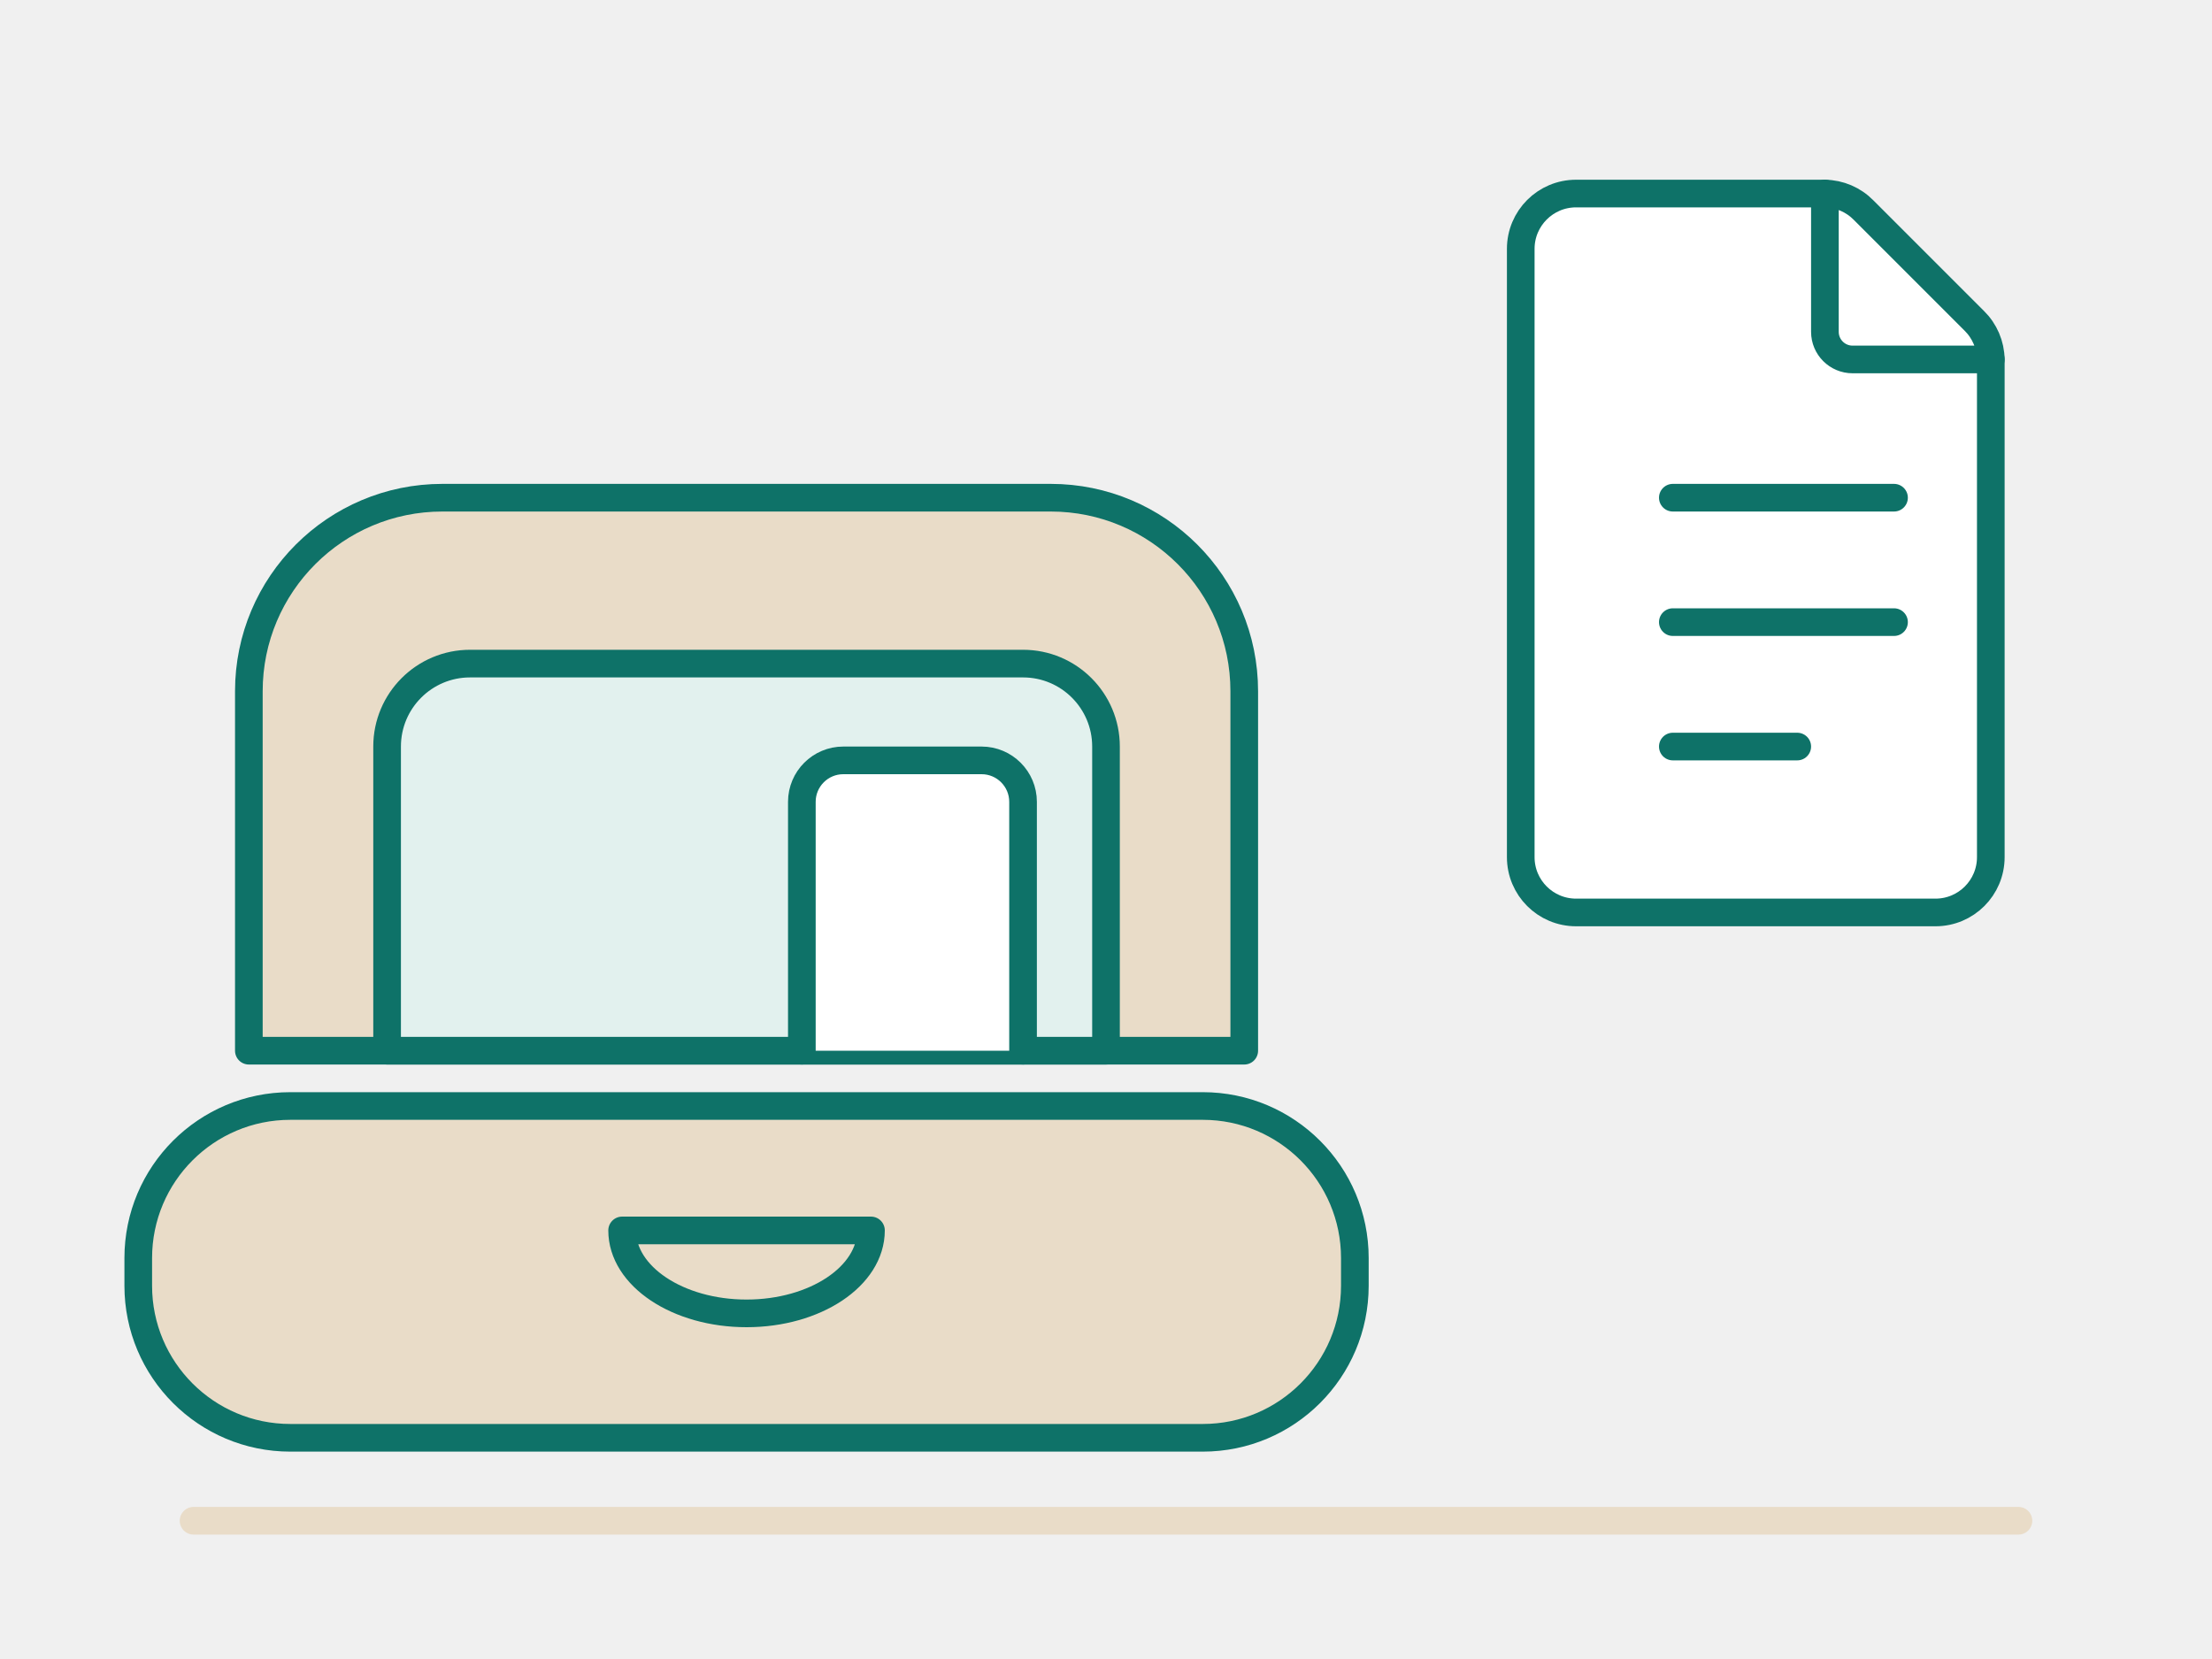
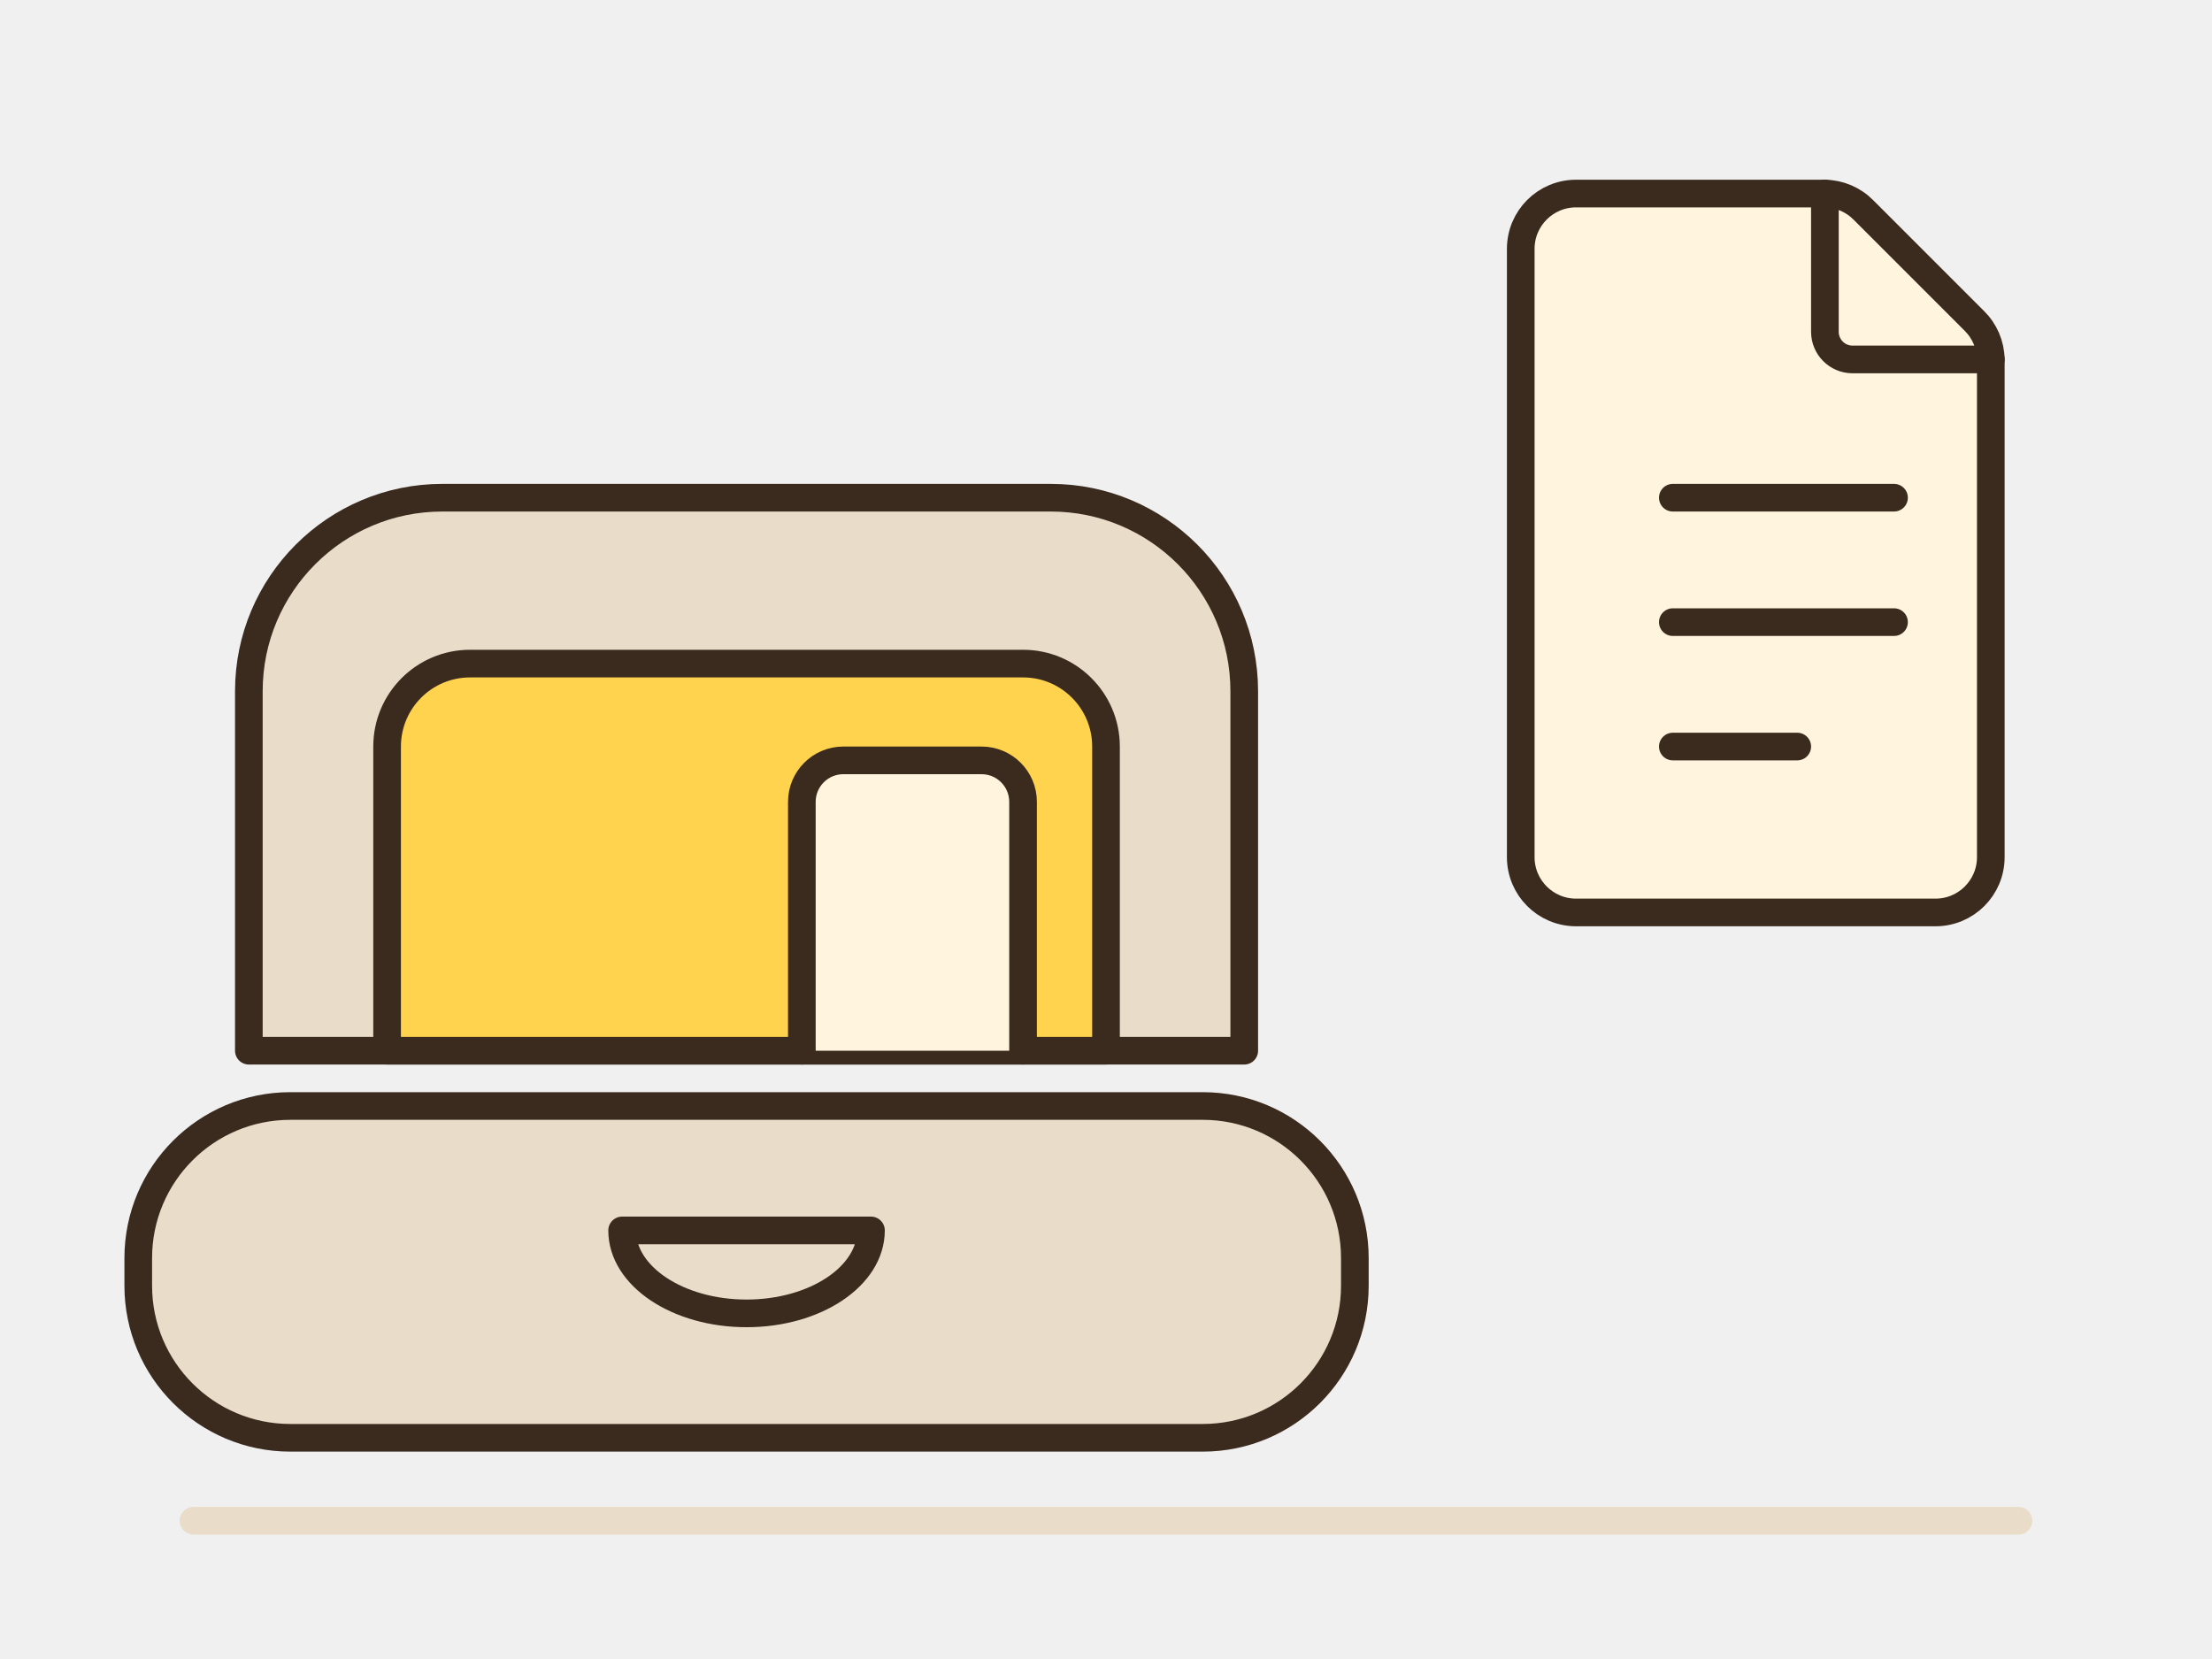
<svg xmlns="http://www.w3.org/2000/svg" viewBox="0 0 160 120" fill="none" stroke-width="2" stroke-linecap="round" stroke-linejoin="round">
  <path class="a-sand-line" stroke="#E9DCC8" d="M14 110h132" />
-   <path class="a-sand a-ink" fill="#E9DCC8" stroke="#0E7268" d="M18 76V50a14 14 0 0 1 14-14h44a14 14 0 0 1 14 14v26z" />
-   <path class="a-soft a-ink" fill="#E2F1EE" stroke="#0E7268" d="M28 76V54a6 6 0 0 1 6-6h40a6 6 0 0 1 6 6v22z" />
-   <path class="a-paper a-ink" fill="#FFFFFF" stroke="#0E7268" d="M58 76V58a3 3 0 0 1 3-3h10a3 3 0 0 1 3 3v18" />
-   <rect class="a-sand a-ink" fill="#E9DCC8" stroke="#0E7268" x="10" y="80" width="88" height="24" rx="11" />
-   <path class="a-ink" stroke="#0E7268" d="M45 89h18a9 6 0 0 1-18 0z" />
-   <path class="a-paper a-ink" fill="#FFFFFF" stroke="#0E7268" d="M114 66a4 4 0 0 1-4-4V18a4 4 0 0 1 4-4h18a4 4 0 0 1 2.8 1.2l8 8A4 4 0 0 1 144 26v36a4 4 0 0 1-4 4z" />
-   <path class="a-ink" stroke="#0E7268" d="M132 14v10a2 2 0 0 0 2 2h10M121 36h16M121 45h16M121 54h9" />
+   <path class="a-sand a-ink" fill="#E9DCC8" stroke="#3B2A1E" d="M18 76V50a14 14 0 0 1 14-14h44a14 14 0 0 1 14 14v26z" />
+   <path class="a-soft a-ink" fill="#FFD34E" stroke="#3B2A1E" d="M28 76V54a6 6 0 0 1 6-6h40a6 6 0 0 1 6 6v22z" />
+   <path class="a-paper a-ink" fill="#FFF5DF" stroke="#3B2A1E" d="M58 76V58a3 3 0 0 1 3-3h10a3 3 0 0 1 3 3v18" />
+   <rect class="a-sand a-ink" fill="#E9DCC8" stroke="#3B2A1E" x="10" y="80" width="88" height="24" rx="11" />
+   <path class="a-ink" stroke="#3B2A1E" d="M45 89h18a9 6 0 0 1-18 0z" />
+   <path class="a-paper a-ink" fill="#FFF5DF" stroke="#3B2A1E" d="M114 66a4 4 0 0 1-4-4V18a4 4 0 0 1 4-4h18a4 4 0 0 1 2.8 1.2l8 8A4 4 0 0 1 144 26v36a4 4 0 0 1-4 4z" />
+   <path class="a-ink" stroke="#3B2A1E" d="M132 14v10a2 2 0 0 0 2 2h10M121 36h16M121 45h16M121 54h9" />
</svg>
